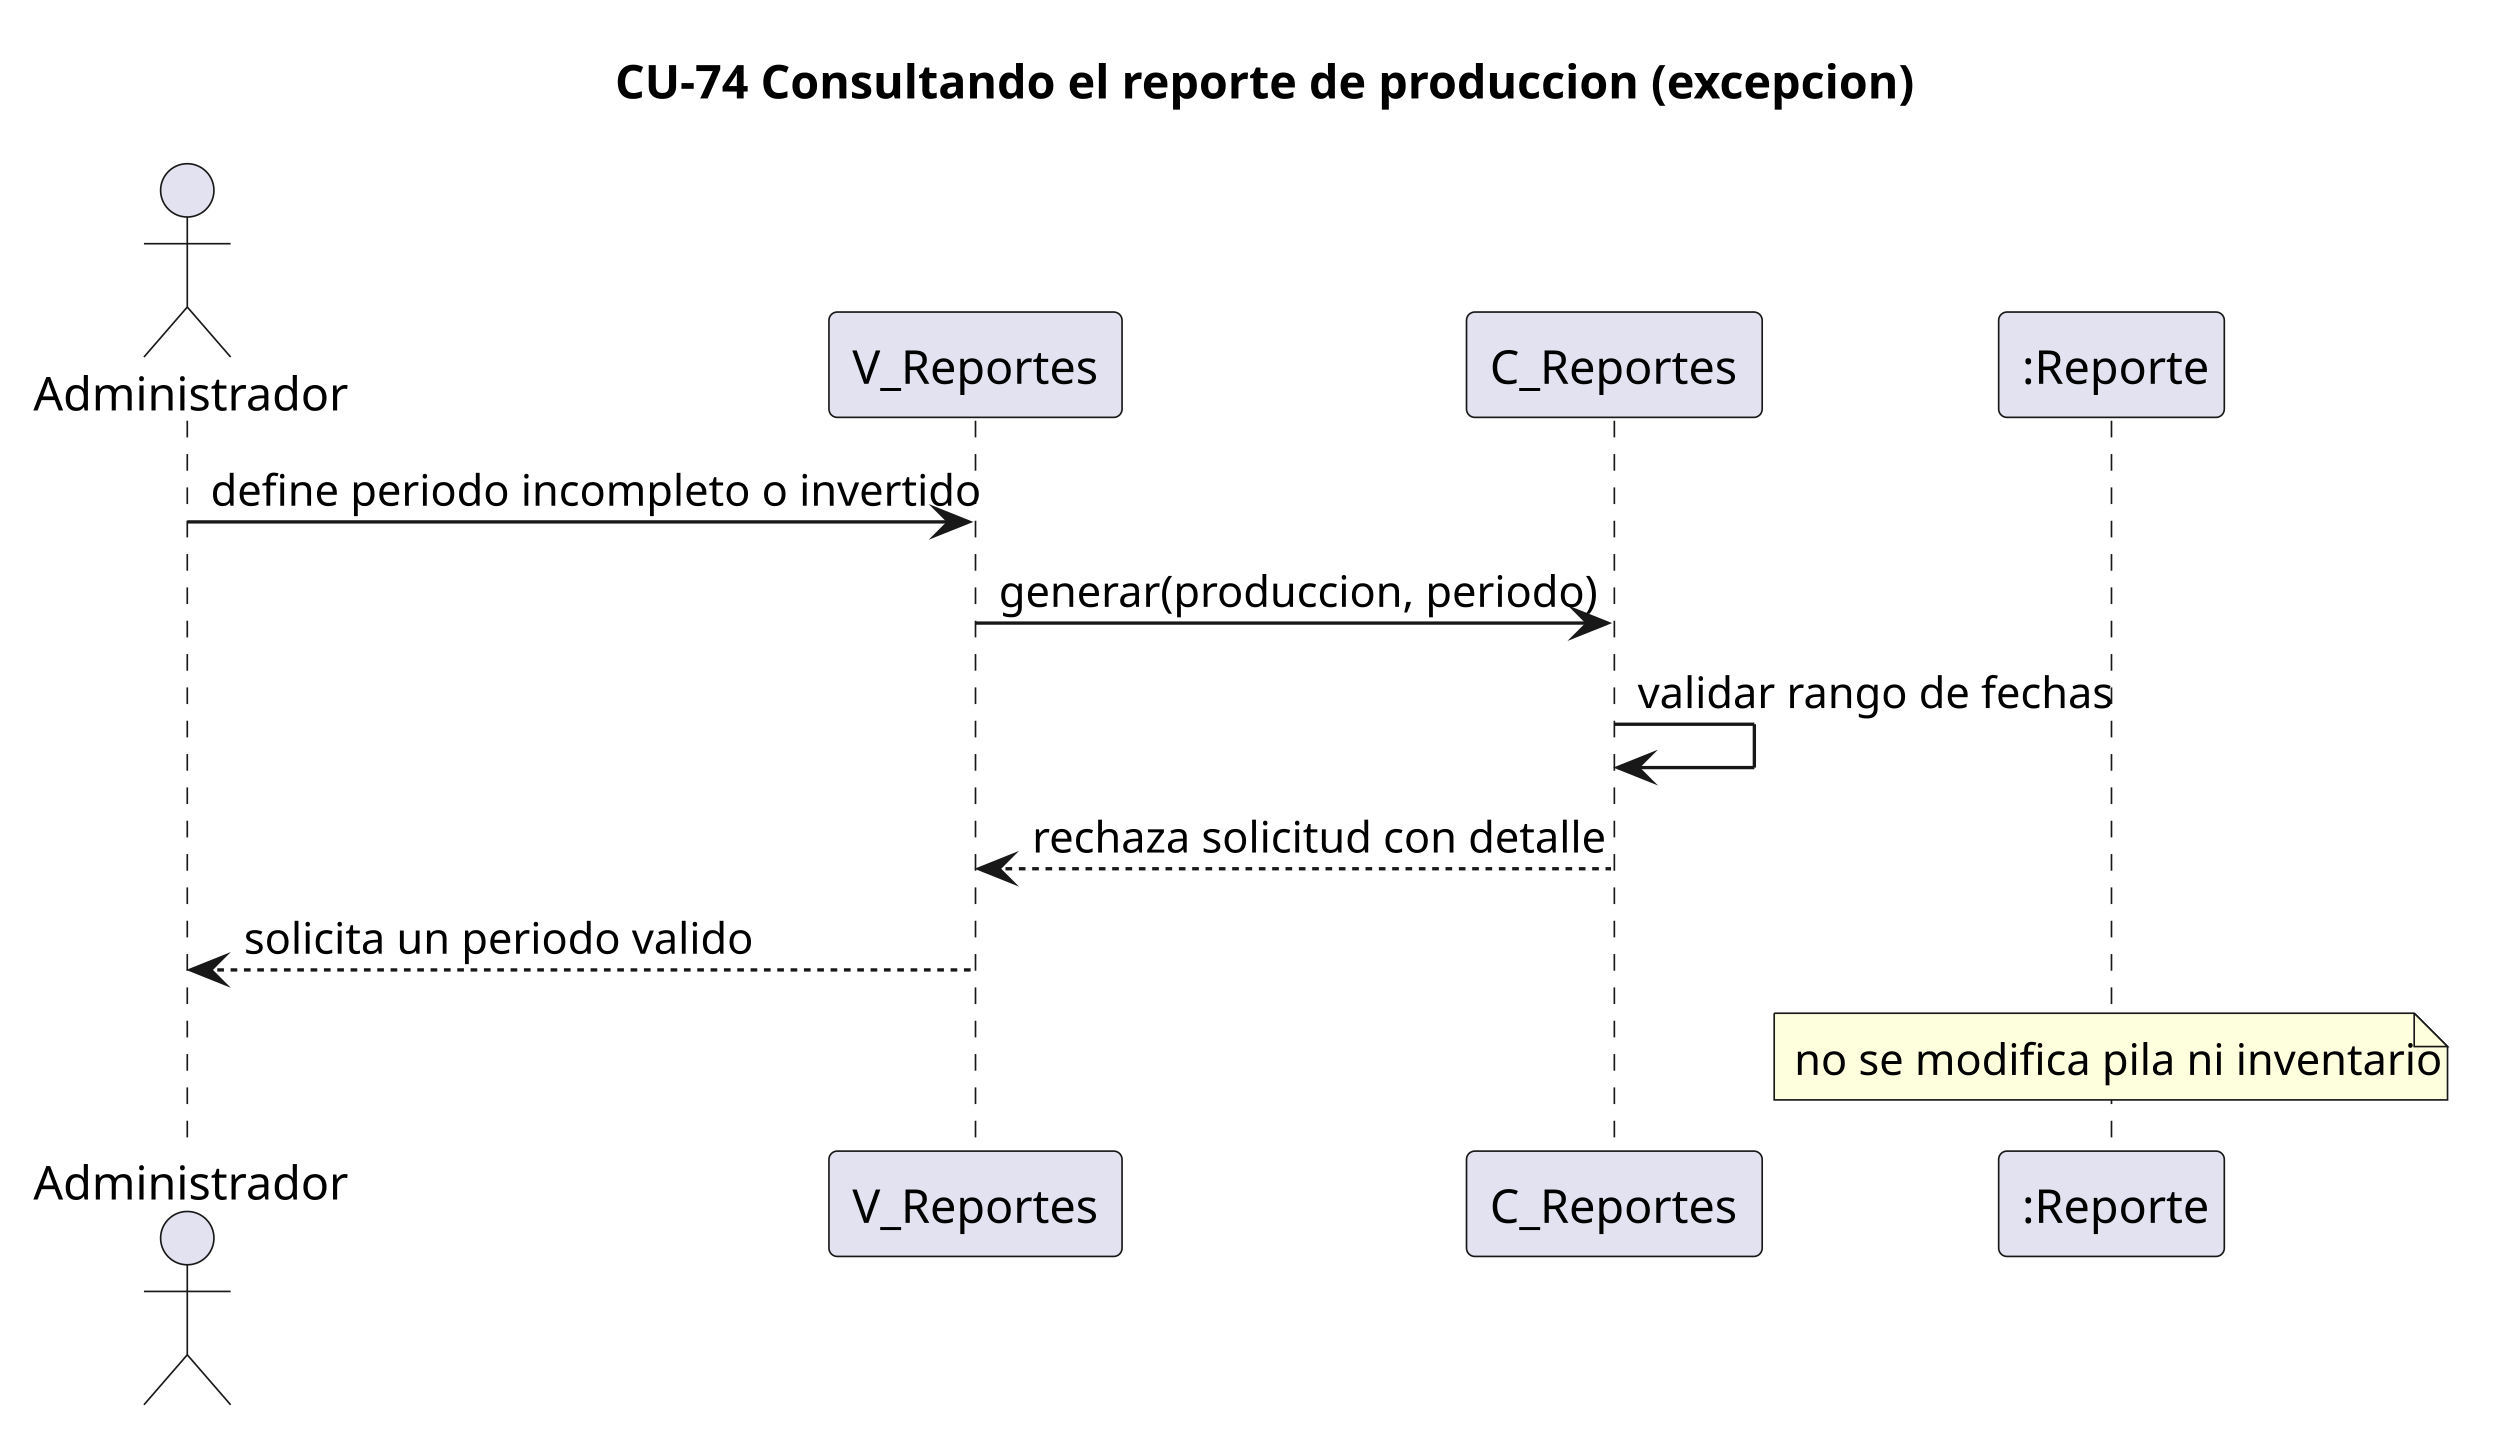
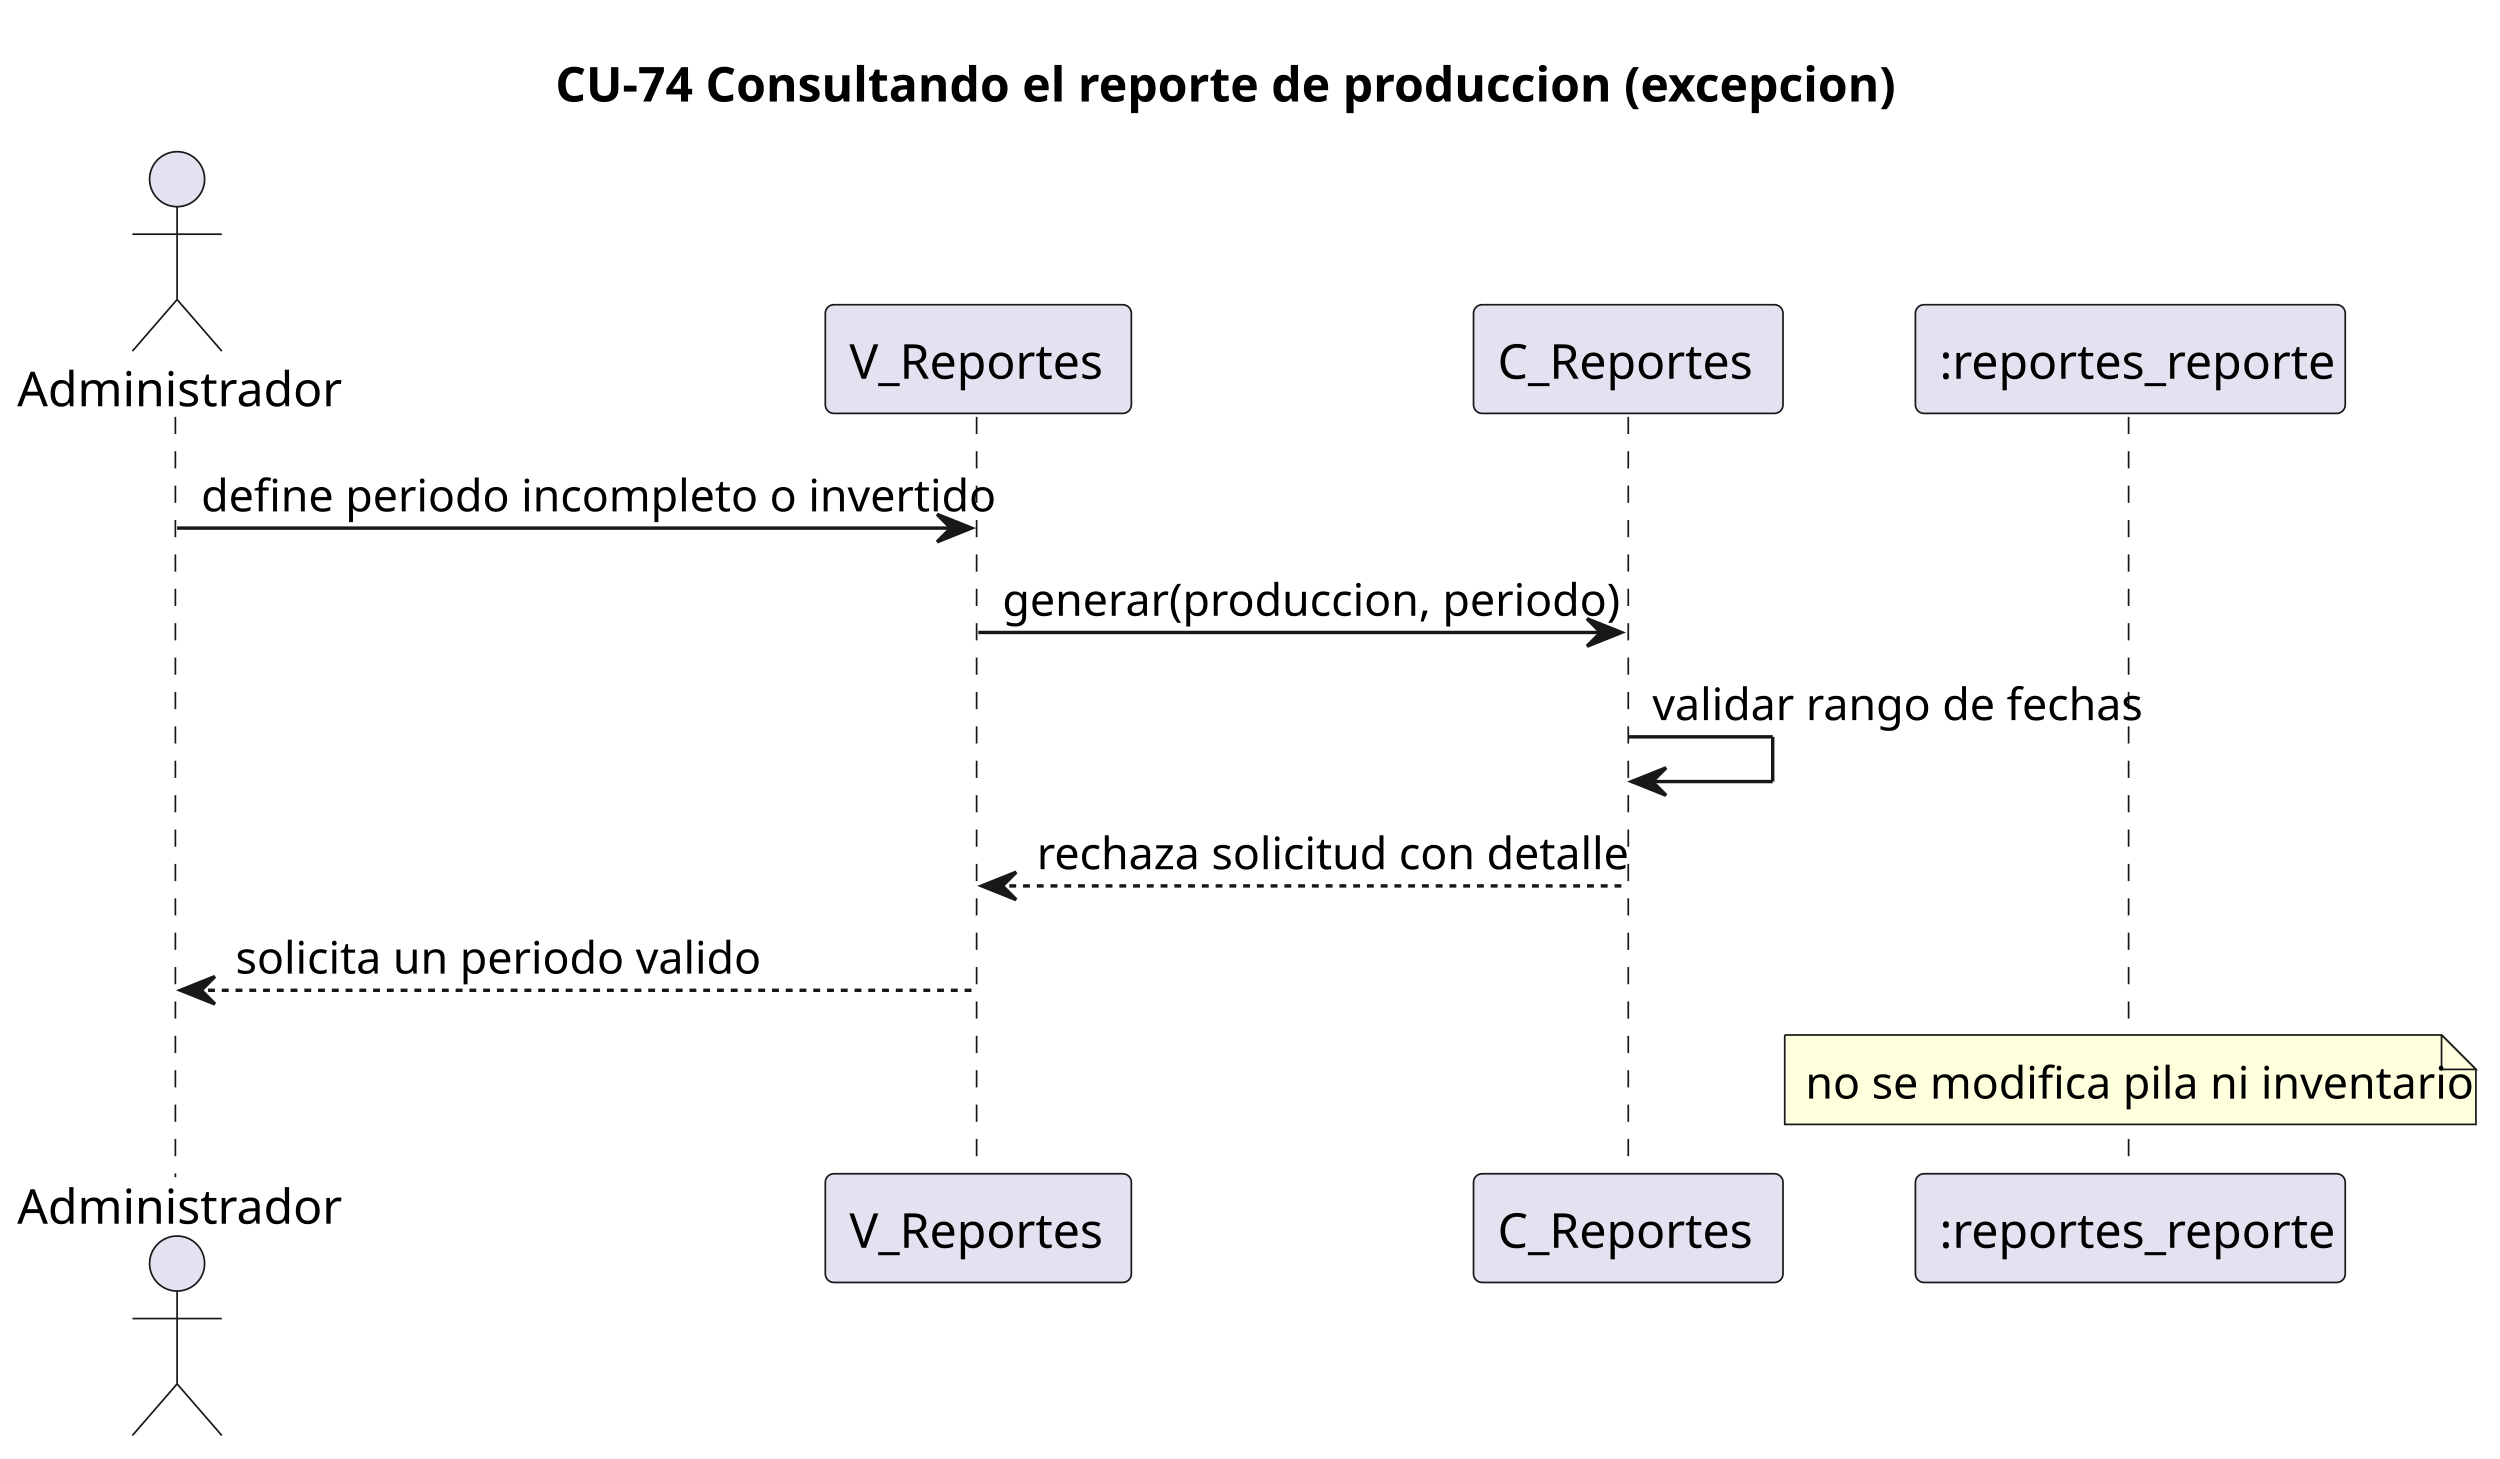
- <svg xmlns="http://www.w3.org/2000/svg" version="1.1" data-diagram-type="SEQUENCE" style="width:750px;height:433px;background:#FFFFFF;" width="750px" height="433px" viewBox="0 0 750 433" zoomAndPan="magnify" preserveAspectRatio="none" contentStyleType="text/css">
+ <svg xmlns="http://www.w3.org/2000/svg" contentStyleType="text/css" height="424px" preserveAspectRatio="none" style="width:727px;height:424px;background:#FFFFFF;" version="1.1" viewBox="0 0 727 424" width="727px" zoomAndPan="magnify">
  <defs />
-   <g font-family="sans-serif" lengthAdjust="spacing">
-     <g class="title" data-source-line="1">
-       <text x="184.515" y="29.533" fill="#000" font-size="14" textLength="379.606" font-weight="700">CU-74 Consultando el reporte de produccion (excepcion)</text>
-     </g>
-     <g>
-       <rect x="52.683" y="126.219" width="8" height="219.109" fill="#000" fill-opacity="0" />
-       <line x1="56.183" y1="126.219" x2="56.183" y2="345.328" style="stroke:#181818;stroke-width:0.5;stroke-dasharray:5,5;" />
-     </g>
-     <g>
-       <rect x="289.151" y="126.219" width="8" height="219.109" fill="#000" fill-opacity="0" />
-       <line x1="292.651" y1="126.219" x2="292.651" y2="345.328" style="stroke:#181818;stroke-width:0.5;stroke-dasharray:5,5;" />
-     </g>
-     <g>
-       <rect x="480.806" y="126.219" width="8" height="219.109" fill="#000" fill-opacity="0" />
-       <line x1="484.306" y1="126.219" x2="484.306" y2="345.328" style="stroke:#181818;stroke-width:0.5;stroke-dasharray:5,5;" />
-     </g>
-     <g>
-       <rect x="629.947" y="126.219" width="8" height="219.109" fill="#000" fill-opacity="0" />
-       <line x1="633.447" y1="126.219" x2="633.447" y2="345.328" style="stroke:#181818;stroke-width:0.5;stroke-dasharray:5,5;" />
-     </g>
-     <text x="10" y="123.143" fill="#000" font-size="14" textLength="86.365">Administrador</text>
-     <ellipse cx="56.183" cy="57.109" rx="8" ry="8" fill="#E2E2F0" style="stroke:#181818;stroke-width:0.5;" />
-     <path d="M56.183,65.109 L56.183,92.109 M43.183,73.109 L69.183,73.109 M56.183,92.109 L43.183,107.109 M56.183,92.109 L69.183,107.109" style="stroke:#181818;stroke-width:0.5;" fill="none" />
-     <rect x="248.686" y="93.609" width="87.931" height="31.609" fill="#E2E2F0" style="stroke:#181818;stroke-width:0.5;" rx="2.5" ry="2.5" />
-     <text x="255.686" y="115.143" fill="#000" font-size="14" textLength="73.931">V_Reportes</text>
-     <rect x="439.954" y="93.609" width="88.703" height="31.609" fill="#E2E2F0" style="stroke:#181818;stroke-width:0.5;" rx="2.5" ry="2.5" />
-     <text x="446.954" y="115.143" fill="#000" font-size="14" textLength="74.703">C_Reportes</text>
-     <rect x="599.599" y="93.609" width="67.696" height="31.609" fill="#E2E2F0" style="stroke:#181818;stroke-width:0.5;" rx="2.5" ry="2.5" />
-     <text x="606.599" y="115.143" fill="#000" font-size="14" textLength="53.696">:Reporte</text>
-     <text x="10" y="359.861" fill="#000" font-size="14" textLength="86.365">Administrador</text>
-     <ellipse cx="56.183" cy="371.438" rx="8" ry="8" fill="#E2E2F0" style="stroke:#181818;stroke-width:0.5;" />
-     <path d="M56.183,379.438 L56.183,406.438 M43.183,387.438 L69.183,387.438 M56.183,406.438 L43.183,421.438 M56.183,406.438 L69.183,421.438" style="stroke:#181818;stroke-width:0.5;" fill="none" />
-     <rect x="248.686" y="345.328" width="87.931" height="31.609" fill="#E2E2F0" style="stroke:#181818;stroke-width:0.5;" rx="2.5" ry="2.5" />
-     <text x="255.686" y="366.861" fill="#000" font-size="14" textLength="73.931">V_Reportes</text>
-     <rect x="439.954" y="345.328" width="88.703" height="31.609" fill="#E2E2F0" style="stroke:#181818;stroke-width:0.5;" rx="2.5" ry="2.5" />
-     <text x="446.954" y="366.861" fill="#000" font-size="14" textLength="74.703">C_Reportes</text>
-     <rect x="599.599" y="345.328" width="67.696" height="31.609" fill="#E2E2F0" style="stroke:#181818;stroke-width:0.5;" rx="2.5" ry="2.5" />
-     <text x="606.599" y="366.861" fill="#000" font-size="14" textLength="53.696">:Reporte</text>
-     <polygon points="280.651,152.57,290.651,156.57,280.651,160.57,284.651,156.57" fill="#181818" style="stroke:#181818;stroke-width:1;stroke-linejoin:miter;stroke-miterlimit:10;" />
-     <line x1="56.183" y1="156.57" x2="286.651" y2="156.57" style="stroke:#181818;stroke-width:1;" />
-     <text x="63.183" y="151.714" fill="#000" font-size="13" textLength="212.469">define periodo incompleto o invertido</text>
-     <polygon points="472.306,182.922,482.306,186.922,472.306,190.922,476.306,186.922" fill="#181818" style="stroke:#181818;stroke-width:1;stroke-linejoin:miter;stroke-miterlimit:10;" />
-     <line x1="292.651" y1="186.922" x2="478.306" y2="186.922" style="stroke:#181818;stroke-width:1;" />
-     <text x="299.651" y="182.065" fill="#000" font-size="13" textLength="167.654">generar(produccion, periodo)</text>
-     <line x1="484.306" y1="217.273" x2="526.306" y2="217.273" style="stroke:#181818;stroke-width:1;" />
-     <line x1="526.306" y1="217.273" x2="526.306" y2="230.273" style="stroke:#181818;stroke-width:1;" />
-     <line x1="485.306" y1="230.273" x2="526.306" y2="230.273" style="stroke:#181818;stroke-width:1;" />
-     <polygon points="495.306,226.273,485.306,230.273,495.306,234.273,491.306,230.273" fill="#181818" style="stroke:#181818;stroke-width:1;stroke-linejoin:miter;stroke-miterlimit:10;" />
-     <text x="491.306" y="212.417" fill="#000" font-size="13" textLength="135.142">validar rango de fechas</text>
-     <polygon points="303.651,256.625,293.651,260.625,303.651,264.625,299.651,260.625" fill="#181818" style="stroke:#181818;stroke-width:1;stroke-linejoin:miter;stroke-miterlimit:10;" />
-     <line x1="297.651" y1="260.625" x2="483.306" y2="260.625" style="stroke:#181818;stroke-width:1;stroke-dasharray:2,2;" />
-     <text x="309.651" y="255.769" fill="#000" font-size="13" textLength="163.319">rechaza solicitud con detalle</text>
-     <polygon points="67.183,286.977,57.183,290.977,67.183,294.977,63.183,290.977" fill="#181818" style="stroke:#181818;stroke-width:1;stroke-linejoin:miter;stroke-miterlimit:10;" />
-     <line x1="61.183" y1="290.977" x2="291.651" y2="290.977" style="stroke:#181818;stroke-width:1;stroke-dasharray:2,2;" />
-     <text x="73.183" y="286.12" fill="#000" font-size="13" textLength="142.365">solicita un periodo valido</text>
-     <path d="M532.258,303.977 L532.258,329.977 L734.258,329.977 L734.258,313.977 L724.258,303.977 L532.258,303.977" style="stroke:#181818;stroke-width:0.5;" fill="#FEFFDD" />
-     <path d="M724.258,303.977 L724.258,313.977 L734.258,313.977 L724.258,303.977" style="stroke:#181818;stroke-width:0.5;" fill="#FEFFDD" />
-     <text x="538.258" y="322.472" fill="#000" font-size="13" textLength="181.378">no se modifica pila ni inventario</text>
+   <g>
+     <text fill="#000000" font-family="sans-serif" font-size="14" font-weight="bold" lengthAdjust="spacing" textLength="401" x="161.5" y="29.533">CU-74 Consultando el reporte de produccion (excepcion)</text>
+     <line style="stroke:#181818;stroke-width:0.5;stroke-dasharray:5.0,5.0;" x1="51" x2="51" y1="121.219" y2="342.328" />
+     <line style="stroke:#181818;stroke-width:0.5;stroke-dasharray:5.0,5.0;" x1="284" x2="284" y1="121.219" y2="342.328" />
+     <line style="stroke:#181818;stroke-width:0.5;stroke-dasharray:5.0,5.0;" x1="473.5" x2="473.5" y1="121.219" y2="342.328" />
+     <line style="stroke:#181818;stroke-width:0.5;stroke-dasharray:5.0,5.0;" x1="619" x2="619" y1="121.219" y2="342.328" />
+     <text fill="#000000" font-family="sans-serif" font-size="14" lengthAdjust="spacing" textLength="87" x="5" y="118.143">Administrador</text>
+     <ellipse cx="51.5" cy="52.109" fill="#E2E2F0" rx="8" ry="8" style="stroke:#181818;stroke-width:0.5;" />
+     <path d="M51.5,60.109 L51.5,87.109 M38.5,68.109 L64.5,68.109 M51.5,87.109 L38.5,102.109 M51.5,87.109 L64.5,102.109 " fill="none" style="stroke:#181818;stroke-width:0.5;" />
+     <text fill="#000000" font-family="sans-serif" font-size="14" lengthAdjust="spacing" textLength="87" x="5" y="355.861">Administrador</text>
+     <ellipse cx="51.5" cy="367.438" fill="#E2E2F0" rx="8" ry="8" style="stroke:#181818;stroke-width:0.5;" />
+     <path d="M51.5,375.438 L51.5,402.438 M38.5,383.438 L64.5,383.438 M51.5,402.438 L38.5,417.438 M51.5,402.438 L64.5,417.438 " fill="none" style="stroke:#181818;stroke-width:0.5;" />
+     <rect fill="#E2E2F0" height="31.609" rx="2.5" ry="2.5" style="stroke:#181818;stroke-width:0.5;" width="89" x="240" y="88.609" />
+     <text fill="#000000" font-family="sans-serif" font-size="14" lengthAdjust="spacing" textLength="75" x="247" y="110.143">V_Reportes</text>
+     <rect fill="#E2E2F0" height="31.609" rx="2.5" ry="2.5" style="stroke:#181818;stroke-width:0.5;" width="89" x="240" y="341.328" />
+     <text fill="#000000" font-family="sans-serif" font-size="14" lengthAdjust="spacing" textLength="75" x="247" y="362.861">V_Reportes</text>
+     <rect fill="#E2E2F0" height="31.609" rx="2.5" ry="2.5" style="stroke:#181818;stroke-width:0.5;" width="90" x="428.5" y="88.609" />
+     <text fill="#000000" font-family="sans-serif" font-size="14" lengthAdjust="spacing" textLength="76" x="435.5" y="110.143">C_Reportes</text>
+     <rect fill="#E2E2F0" height="31.609" rx="2.5" ry="2.5" style="stroke:#181818;stroke-width:0.5;" width="90" x="428.5" y="341.328" />
+     <text fill="#000000" font-family="sans-serif" font-size="14" lengthAdjust="spacing" textLength="76" x="435.5" y="362.861">C_Reportes</text>
+     <rect fill="#E2E2F0" height="31.609" rx="2.5" ry="2.5" style="stroke:#181818;stroke-width:0.5;" width="125" x="557" y="88.609" />
+     <text fill="#000000" font-family="sans-serif" font-size="14" lengthAdjust="spacing" textLength="111" x="564" y="110.143">:reportes_reporte</text>
+     <rect fill="#E2E2F0" height="31.609" rx="2.5" ry="2.5" style="stroke:#181818;stroke-width:0.5;" width="125" x="557" y="341.328" />
+     <text fill="#000000" font-family="sans-serif" font-size="14" lengthAdjust="spacing" textLength="111" x="564" y="362.861">:reportes_reporte</text>
+     <polygon fill="#181818" points="272.5,149.57,282.5,153.57,272.5,157.57,276.5,153.57" style="stroke:#181818;stroke-width:1.0;" />
+     <line style="stroke:#181818;stroke-width:1.0;" x1="51.5" x2="278.5" y1="153.57" y2="153.57" />
+     <text fill="#000000" font-family="sans-serif" font-size="13" lengthAdjust="spacing" textLength="209" x="58.5" y="148.714">define periodo incompleto o invertido</text>
+     <polygon fill="#181818" points="461.5,179.922,471.5,183.922,461.5,187.922,465.5,183.922" style="stroke:#181818;stroke-width:1.0;" />
+     <line style="stroke:#181818;stroke-width:1.0;" x1="284.5" x2="467.5" y1="183.922" y2="183.922" />
+     <text fill="#000000" font-family="sans-serif" font-size="13" lengthAdjust="spacing" textLength="164" x="291.5" y="179.065">generar(produccion, periodo)</text>
+     <line style="stroke:#181818;stroke-width:1.0;" x1="473.5" x2="515.5" y1="214.273" y2="214.273" />
+     <line style="stroke:#181818;stroke-width:1.0;" x1="515.5" x2="515.5" y1="214.273" y2="227.273" />
+     <line style="stroke:#181818;stroke-width:1.0;" x1="474.5" x2="515.5" y1="227.273" y2="227.273" />
+     <polygon fill="#181818" points="484.5,223.273,474.5,227.273,484.5,231.273,480.5,227.273" style="stroke:#181818;stroke-width:1.0;" />
+     <text fill="#000000" font-family="sans-serif" font-size="13" lengthAdjust="spacing" textLength="132" x="480.5" y="209.417">validar rango de fechas</text>
+     <polygon fill="#181818" points="295.5,253.625,285.5,257.625,295.5,261.625,291.5,257.625" style="stroke:#181818;stroke-width:1.0;" />
+     <line style="stroke:#181818;stroke-width:1.0;stroke-dasharray:2.0,2.0;" x1="289.5" x2="472.5" y1="257.625" y2="257.625" />
+     <text fill="#000000" font-family="sans-serif" font-size="13" lengthAdjust="spacing" textLength="165" x="301.5" y="252.769">rechaza solicitud con detalle</text>
+     <polygon fill="#181818" points="62.5,283.977,52.5,287.977,62.5,291.977,58.5,287.977" style="stroke:#181818;stroke-width:1.0;" />
+     <line style="stroke:#181818;stroke-width:1.0;stroke-dasharray:2.0,2.0;" x1="56.5" x2="283.5" y1="287.977" y2="287.977" />
+     <text fill="#000000" font-family="sans-serif" font-size="13" lengthAdjust="spacing" textLength="141" x="68.5" y="283.12">solicita un periodo valido</text>
+     <path d="M519,300.977 L519,326.977 L720,326.977 L720,310.977 L710,300.977 L519,300.977 " fill="#FEFFDD" style="stroke:#181818;stroke-width:0.5;" />
+     <path d="M710,300.977 L710,310.977 L720,310.977 L710,300.977 " fill="#FEFFDD" style="stroke:#181818;stroke-width:0.5;" />
+     <text fill="#000000" font-family="sans-serif" font-size="13" lengthAdjust="spacing" textLength="180" x="525" y="319.472">no se modifica pila ni inventario</text>
  </g>
</svg>
